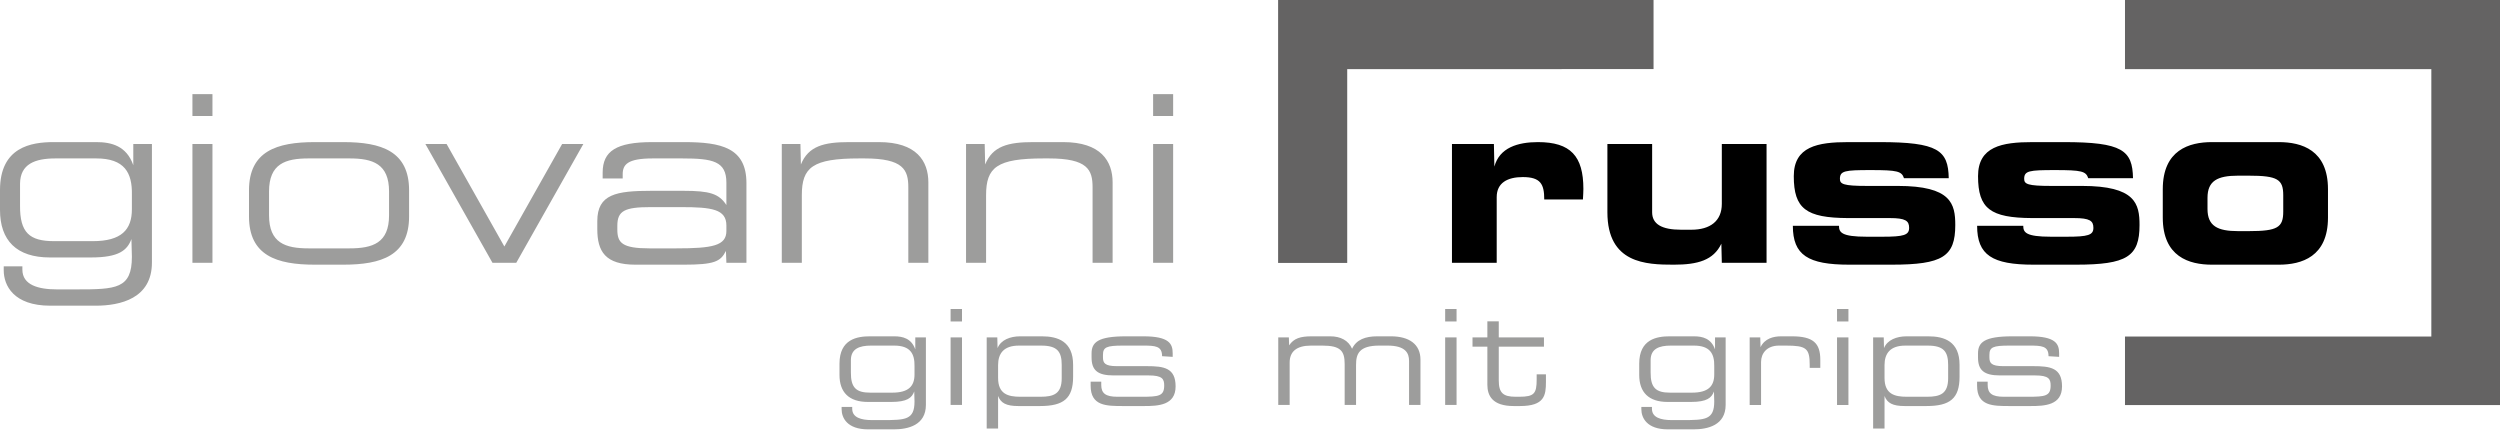
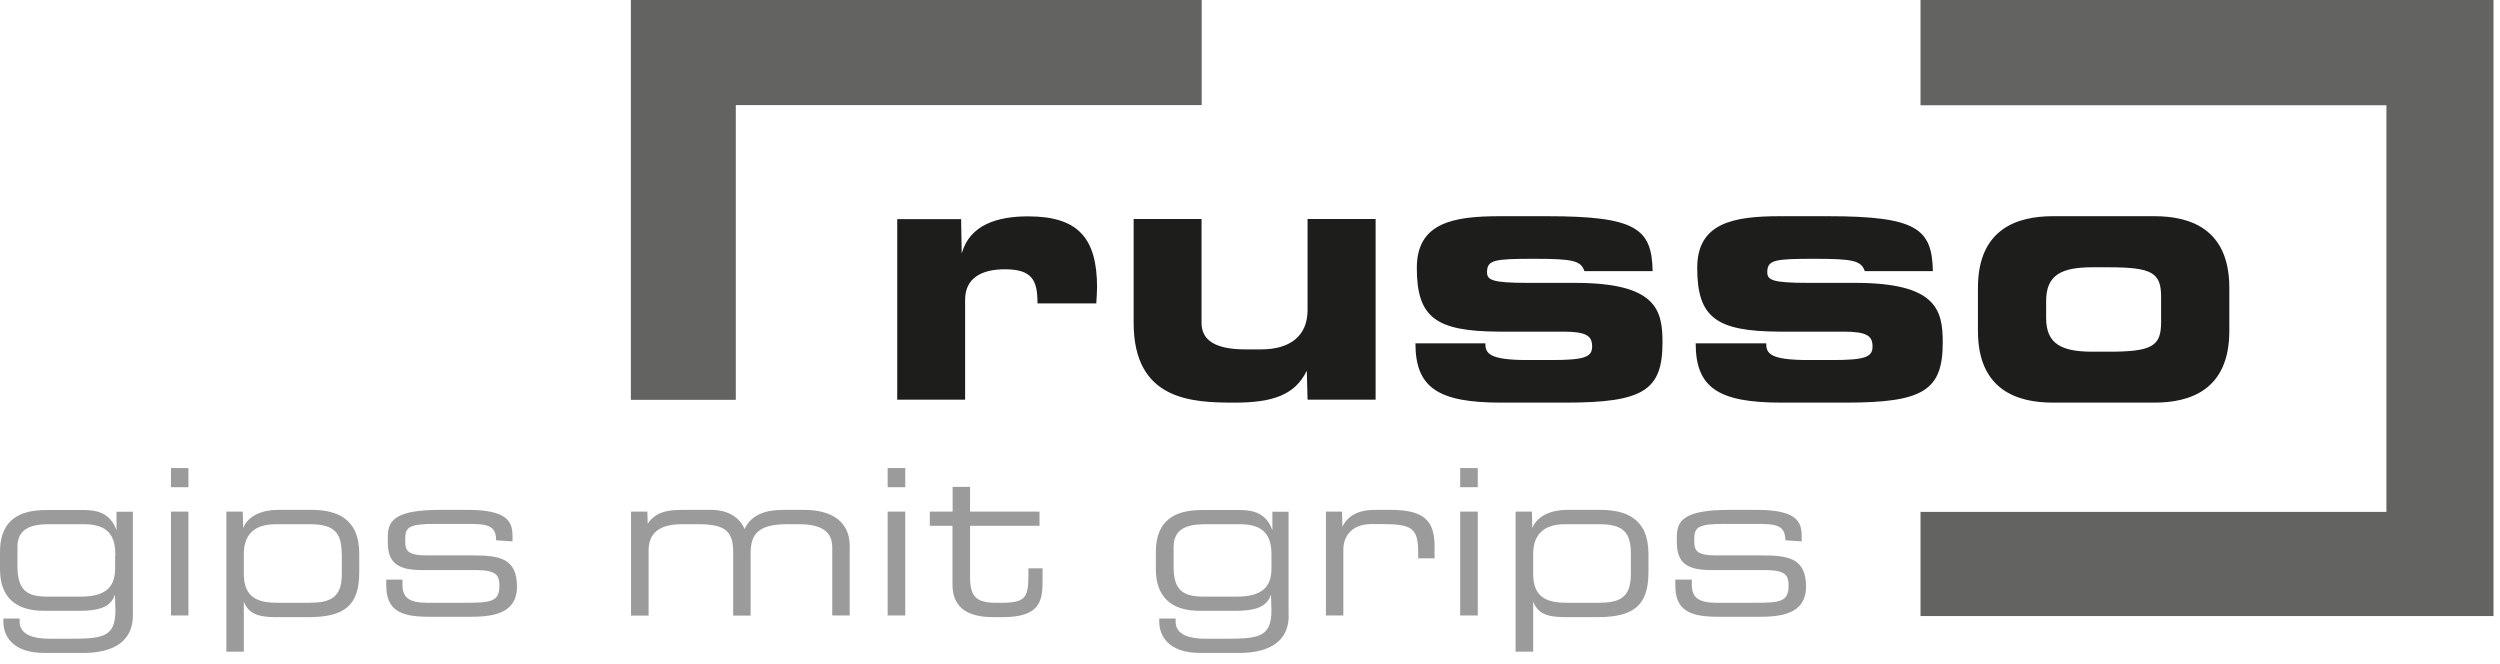
- <svg xmlns="http://www.w3.org/2000/svg" viewBox="0 0 413.183 70.962">
-   <path fill-rule="evenodd" clip-rule="evenodd" d="M364.841 32.692c0-2.812 1.658-3.659 5.047-3.659h1.772c4.775 0 5.699.617 5.699 3.236v2.695c0 2.62-.924 3.235-5.7 3.235h-1.77c-3.39 0-5.048-.847-5.048-3.658v-1.85zm-7.392 3.274c0 6.469 4.351 7.779 8.127 7.779h11.052c3.774 0 8.125-1.31 8.125-7.78v-4.698c0-6.47-4.351-7.78-8.125-7.78h-11.052c-3.776 0-8.127 1.31-8.127 7.78v4.699zm-30.684 1.348c0 4.852 2.502 6.43 9.318 6.43h7.01c8.434 0 10.514-1.347 10.514-6.545 0-3.506-.654-6.471-9.512-6.471h-5.123c-3.851 0-4.43-.309-4.43-1.156 0-1.347.81-1.463 5.084-1.463 4.43 0 5.123.193 5.508 1.348h7.395c-.078-4.622-1.772-5.97-11.438-5.97h-5.162c-5.084 0-9.012.732-9.012 5.623 0 5.392 2.041 6.894 8.936 6.932h6.932c2.619 0 3.197.463 3.197 1.618 0 1.194-.887 1.464-4.39 1.464h-2.62c-4.197 0-4.582-.732-4.582-1.81h-7.625zm-30.455 0c0 4.852 2.504 6.43 9.318 6.43h7.01c8.436 0 10.516-1.347 10.516-6.545 0-3.506-.656-6.471-9.514-6.471h-5.123c-3.85 0-4.428-.309-4.428-1.156 0-1.347.809-1.463 5.084-1.463 4.428 0 5.123.193 5.508 1.348h7.393c-.076-4.622-1.772-5.97-11.438-5.97h-5.16c-5.084 0-9.012.732-9.012 5.623 0 5.392 2.041 6.894 8.936 6.932h6.932c2.619 0 3.195.463 3.195 1.618 0 1.194-.885 1.464-4.39 1.464h-2.62c-4.195 0-4.582-.732-4.582-1.81h-7.625zm-4.346-13.518h-7.394v9.897c0 2.812-1.889 4.275-5.045 4.275h-1.695c-3.235 0-4.776-.963-4.776-2.889V23.796h-7.394v11.283c0 8.473 6.394 8.666 10.974 8.666 3.967 0 6.55-.732 7.86-3.467l.076 3.159h7.394V23.796zm-51.994 19.64h7.395v-10.86c0-2.349 1.771-3.311 4.313-3.311 2.966 0 3.544 1.193 3.544 3.697h6.393c.037-.693.076-1.233.076-1.733 0-5.43-2.117-7.742-7.51-7.742-3.35 0-6.354.925-7.201 4.044l-.078-3.735h-6.932v19.64z" />
-   <path fill-rule="evenodd" clip-rule="evenodd" fill="#9D9D9C" d="M21.798 34.58c0 3.388-1.733 5.276-6.47 5.276H8.936c-4.045 0-5.662-1.388-5.624-5.893v-3.62c.038-3.236 2.465-4.16 5.854-4.16h6.74c4.66 0 5.969 2.35 5.892 6.008v2.388zm3.312-10.784h-3.08V27.3c-1.117-3.196-3.62-3.813-6.124-3.813H8.858c-3.697 0-8.858.81-8.858 7.934v3.274c0 5.045 2.734 7.856 8.242 7.856h6.817c4.621 0 5.969-1.195 6.662-3.042l.077 2.926c0 5.315-2.619 5.393-9.166 5.393H9.398c-3.082 0-5.7-.733-5.7-3.274v-.54H.616v.656c0 2.503 1.616 5.853 7.702 5.853h7.471c4.121 0 9.32-1.194 9.32-7.125V23.796zm6.692 19.64h3.311v-19.64h-3.311v19.64zm0-24.262h3.311v-3.62h-3.311v3.62zm9.351 16.6c0 6.47 4.584 7.97 10.862 7.97h4.736c6.278 0 10.86-1.5 10.86-7.97v-4.315c0-6.47-4.582-7.972-10.86-7.972h-4.736c-6.278 0-10.862 1.503-10.862 7.972v4.314zM64.3 35.58c0 4.583-2.696 5.469-6.547 5.469h-6.74c-3.851 0-6.548-.886-6.548-5.47v-3.928c0-4.583 2.697-5.469 6.548-5.469h6.74c3.851 0 6.547.886 6.547 5.469v3.929zm17.094 7.856h3.928l11.091-19.641h-3.505l-9.55 16.945-9.551-16.945h-3.505l11.092 19.64zm38.66 0h3.312V30.266c0-5.854-4.16-6.779-10.322-6.779h-5.237c-5.932 0-8.204 1.464-8.204 5.045v.963h3.312v-.693c0-1.617.81-2.619 4.968-2.619h4.853c5.084 0 7.317.463 7.317 4.006v3.697c-1.232-1.887-2.773-2.35-7.086-2.35h-5.315c-5.777 0-8.935.54-8.935 5.007v1.309c0 3.698 1.31 5.893 6.316 5.893h7.934c5.084 0 6.123-.5 7.01-2.273l.076 1.965zm0-5.275c0 2.463-2.312 2.888-8.32 2.888h-4.39c-4.544 0-5.315-.925-5.315-3.12v-.616c0-2.465 1.194-3.082 5.47-3.082h5.083c5.083 0 7.471.347 7.471 3.042v.888zm9.154 5.275h3.312V32.269c0-4.622 1.771-6.086 9.513-6.086h.847c6.431 0 7.24 1.887 7.24 4.776v12.478h3.312V30.15c0-3.543-1.964-6.663-8.165-6.663H140.3c-4.12 0-6.7.655-7.933 3.698l-.077-3.39h-3.081v19.642zm30.453 0h3.312V32.269c0-4.622 1.772-6.086 9.513-6.086h.847c6.432 0 7.24 1.887 7.24 4.776v12.478h3.313V30.15c0-3.543-1.964-6.663-8.164-6.663h-4.97c-4.12 0-6.7.655-7.933 3.698l-.076-3.39h-3.082v19.642zm30.917 0h3.311V23.796h-3.311v19.64zm0-24.263h3.311v-3.62h-3.311v3.62zm-39.434 42.72c0 1.928-.986 3.002-3.681 3.002h-3.636c-2.3 0-3.22-.79-3.198-3.352v-2.06c.022-1.84 1.402-2.365 3.33-2.365h3.833c2.65 0 3.395 1.335 3.352 3.418v1.357zm1.883-6.133h-1.753v1.992c-.635-1.816-2.058-2.168-3.482-2.168h-4.008c-2.103 0-5.039.461-5.039 4.514v1.861c0 2.87 1.555 4.47 4.688 4.47h3.877c2.628 0 3.395-.679 3.79-1.731l.044 1.664c0 3.023-1.49 3.066-5.214 3.066h-1.84c-1.753 0-3.242-.416-3.242-1.861v-.307h-1.752v.373c0 1.424.92 3.328 4.381 3.328h4.25c2.343 0 5.3-.677 5.3-4.052V55.76zm4.08 11.17h1.885v-11.17h-1.884v11.17zm0-13.799h1.885v-2.058h-1.884v2.058zm18.365 9.375c0 2.584-1.314 3.067-3.505 3.067h-3.35c-1.994 0-3.659-.438-3.659-3.11V60.34c0-1.927.941-3.22 3.417-3.22h3.746c2.65 0 3.351 1.029 3.351 3.199v2.19zm-12.398 8.324h1.884v-5.388c.438 1.16 1.336 1.666 3.33 1.666h3.592c3.877 0 5.476-1.229 5.476-4.842v-1.97c0-3.858-2.498-4.712-5.17-4.712h-3.57c-1.665 0-3.198.592-3.746 1.95l-.043-1.774h-1.753v15.07zm17.18-7.074c0 3.352 2.607 3.352 5.389 3.352h3.46c2.3 0 5.192-.112 5.192-3.244 0-3.067-1.928-3.35-4.754-3.35h-4.972c-1.97 0-2.278-.525-2.278-1.447v-.416c0-1.27.592-1.533 3.286-1.533h3.285c2.06 0 3.199.045 3.199 1.752l1.752.109v-.59c0-1.578-.591-2.805-4.84-2.805h-2.892c-4.645 0-5.674 1.008-5.674 2.827v.656c0 2.125.986 2.98 3.636 2.98h5.806c2.255 0 2.562.59 2.562 1.664 0 1.752-.898 1.862-3.724 1.862h-4.03c-1.928 0-2.65-.569-2.65-1.95v-.546h-1.753v.68zm31.007 3.174h1.884v-7.008c0-1.797 1.118-2.804 3.526-2.804h1.885c3 0 3.68.877 3.68 3.045v6.767h1.883v-6.613c0-1.797.46-3.2 3.856-3.2h1.335c3.001 0 3.57 1.249 3.57 2.542v7.271h1.885v-7.49c0-2.541-1.863-3.856-4.884-3.856h-2.279c-1.927 0-3.439.547-4.14 2.059-.592-1.379-1.906-2.059-3.614-2.059h-3.045c-1.885 0-2.958.329-3.746 1.49l-.044-1.314h-1.752v11.17zm27.586 0h1.883v-11.17h-1.883v11.17zm0-13.799h1.883v-2.058h-1.883v2.058zm6.974 10.45c0 1.816.833 3.527 4.358 3.527h1.03c4.076 0 4.294-1.775 4.294-4.01v-1.226h-1.533v.831c0 2.344-.394 2.87-2.891 2.87h-.593c-2.059 0-2.781-.635-2.781-2.715v-5.565h7.47v-1.533h-7.47v-2.65h-1.884v2.65h-2.454v1.533h2.454v6.288zm80.938.175c0 3.352 2.606 3.352 5.389 3.352h3.459c2.3 0 5.191-.112 5.191-3.244 0-3.067-1.925-3.35-4.752-3.35h-4.972c-1.973 0-2.278-.525-2.278-1.447v-.416c0-1.27.592-1.533 3.286-1.533h3.285c2.06 0 3.199.045 3.199 1.752l1.752.109v-.59c0-1.578-.592-2.805-4.842-2.805h-2.89c-4.643 0-5.674 1.008-5.674 2.827v.656c0 2.125.986 2.98 3.636 2.98h5.805c2.256 0 2.562.59 2.562 1.664 0 1.752-.898 1.862-3.724 1.862h-4.03c-1.927 0-2.652-.569-2.652-1.95v-.546h-1.75v.68zm-17.181 7.074h1.884v-5.388c.438 1.16 1.336 1.666 3.33 1.666h3.592c3.877 0 5.477-1.229 5.477-4.842v-1.97c0-3.858-2.498-4.712-5.17-4.712h-3.57c-1.666 0-3.198.592-3.747 1.95l-.042-1.774h-1.754v15.07zm12.398-8.324c0 2.584-1.314 3.067-3.504 3.067h-3.351c-1.995 0-3.659-.438-3.659-3.11V60.34c0-1.927.942-3.22 3.418-3.22h3.744c2.65 0 3.352 1.029 3.352 3.199v2.19zm-18.363-9.375h1.883v-2.058h-1.883v2.058zm0 13.8h1.883v-11.17h-1.883v11.17zm-14.44 0h1.883v-7.097c0-1.445.965-2.716 2.96-2.716h1.16c3.35 0 3.92.44 3.92 3.199v.48h1.751v-1.334c0-2.74-1.16-3.879-4.687-3.879h-1.774c-1.29 0-2.717.352-3.418 1.797l-.043-1.62h-1.752v11.17zm-3.97-11.17h-1.754v1.991c-.635-1.816-2.059-2.168-3.483-2.168h-4.008c-2.103 0-5.039.461-5.039 4.514v1.861c0 2.87 1.555 4.47 4.69 4.47h3.875c2.63 0 3.396-.679 3.79-1.731l.044 1.664c0 3.023-1.488 3.066-5.213 3.066h-1.84c-1.754 0-3.242-.416-3.242-1.861v-.307h-1.752v.373c0 1.424.92 3.328 4.38 3.328h4.249c2.346 0 5.303-.677 5.303-4.052V55.76zm-1.885 6.132c0 1.928-.986 3.002-3.68 3.002h-3.637c-2.3 0-3.22-.79-3.197-3.352v-2.06c.022-1.84 1.4-2.365 3.33-2.365h3.832c2.65 0 3.397 1.335 3.352 3.418v1.357z" />
-   <path fill-rule="evenodd" clip-rule="evenodd" fill="#646363" d="M273.287 11.42l-50.628.001v32.032h-11.422V0h62.05zM351.203.005h61.98v66.942h-61.98V55.625h50.632v-44.2h-50.632z" />
+ <svg xmlns="http://www.w3.org/2000/svg" width="162" height="43" viewBox="0 0 162 43" fill="none">
+   <path fill-rule="evenodd" clip-rule="evenodd" d="M132.59 19.5C132.59 17.82 133.58 17.32 135.59 17.32H136.65C139.49 17.32 140.04 17.69 140.04 19.25V20.86C140.04 22.42 139.49 22.79 136.65 22.79H135.59C133.58 22.79 132.59 22.28 132.59 20.61V19.51V19.5ZM128.17 21.45C128.17 25.31 130.77 26.09 133.02 26.09H139.61C141.86 26.09 144.46 25.31 144.46 21.45V18.65C144.46 14.79 141.87 14.01 139.61 14.01H133.02C130.77 14.01 128.17 14.79 128.17 18.65V21.45ZM109.88 22.25C109.88 25.14 111.37 26.09 115.44 26.09H119.62C124.65 26.09 125.89 25.29 125.89 22.19C125.89 20.1 125.5 18.33 120.22 18.33H117.16C114.86 18.33 114.52 18.15 114.52 17.64C114.52 16.84 115 16.77 117.55 16.77C120.1 16.77 120.6 16.89 120.84 17.57H125.25C125.2 14.81 124.19 14.01 118.43 14.01H115.35C112.32 14.01 109.98 14.44 109.98 17.36C109.98 20.57 111.2 21.47 115.3 21.49H119.44C121 21.49 121.34 21.77 121.34 22.46C121.34 23.15 120.82 23.33 118.73 23.33H117.17C114.67 23.33 114.45 22.89 114.45 22.25H109.88ZM91.72 22.25C91.72 25.14 93.21 26.09 97.28 26.09H101.46C106.5 26.09 107.73 25.29 107.73 22.19C107.73 20.1 107.35 18.33 102.06 18.33H99C96.71 18.33 96.36 18.15 96.36 17.64C96.36 16.84 96.84 16.77 99.39 16.77C101.94 16.77 102.44 16.89 102.67 17.57H107.09C107.04 14.81 106.02 14.01 100.26 14.01H97.18C94.15 14.01 91.81 14.44 91.81 17.36C91.81 20.57 93.03 21.47 97.13 21.49H101.26C102.83 21.49 103.17 21.77 103.17 22.46C103.17 23.15 102.63 23.33 100.55 23.33H98.98C96.48 23.33 96.25 22.89 96.25 22.25H91.7H91.72ZM89.14 14.19H84.73V20.09C84.73 21.77 83.6 22.64 81.72 22.64H80.71C78.78 22.64 77.86 22.07 77.86 20.92V14.19H73.46V20.92C73.46 25.97 77.27 26.09 80 26.09C82.36 26.09 83.9 25.65 84.68 24.02L84.73 25.9H89.14V14.19ZM58.13 25.9H62.54V19.42C62.54 18.02 63.61 17.45 65.11 17.45C66.89 17.45 67.23 18.16 67.23 19.66H71.04C71.06 19.25 71.09 18.92 71.09 18.63C71.09 15.39 69.83 14.02 66.62 14.02C64.62 14.02 62.83 14.57 62.32 16.43L62.28 14.2H58.14V25.91H58.13V25.9Z" fill="#1D1D1B" />
+   <path fill-rule="evenodd" clip-rule="evenodd" d="M11.08 30.33H12.21V31.57H11.08V30.33ZM57.52 31.57H58.66V30.33H57.52V31.57ZM7.47 36.03C7.5 34.77 7.05 33.97 5.45 33.97H3.14C1.97 33.97 1.15 34.29 1.13 35.4V36.64C1.13 38.19 1.67 38.66 3.05 38.66H5.25C6.87 38.66 7.46 38.01 7.46 36.85V36.03H7.47ZM8.61 39.87C8.61 41.9 6.82 42.31 5.42 42.31H2.86C0.77 42.31 0.22 41.16 0.22 40.3V40.08H1.27V40.27C1.27 41.14 2.17 41.39 3.23 41.39H4.34C6.59 41.39 7.48 41.36 7.48 39.54L7.45 38.54C7.21 39.17 6.75 39.58 5.16 39.58H2.83C0.94 39.58 0 38.62 0 36.89V35.77C0 33.32 1.77 33.05 3.03 33.05H5.45C6.31 33.05 7.16 33.26 7.55 34.36V33.16H8.61V39.88V39.87ZM11.08 33.15H12.21V39.88H11.08V33.15ZM22.14 35.9C22.14 34.59 21.72 33.97 20.12 33.97H17.86C16.37 33.97 15.8 34.75 15.8 35.91V37.19C15.8 38.8 16.8 39.06 18.02 39.06H20.03C21.35 39.06 22.15 38.77 22.15 37.21V35.89H22.14V35.9ZM14.67 33.15H15.73L15.76 34.22C16.08 33.4 17.01 33.04 18.02 33.04H20.17C21.78 33.04 23.28 33.56 23.28 35.88V37.07C23.28 39.25 22.32 39.99 19.98 39.99H17.81C16.61 39.99 16.06 39.68 15.8 38.98V42.23H14.67V33.15ZM25.02 37.56H26.08V37.89C26.08 38.72 26.51 39.06 27.68 39.06H30.11C31.82 39.06 32.36 39 32.36 37.94C32.36 37.29 32.17 36.94 30.82 36.94H27.32C25.72 36.94 25.13 36.42 25.13 35.14V34.74C25.13 33.65 25.75 33.04 28.55 33.04H30.29C32.85 33.04 33.21 33.78 33.21 34.73V35.08L32.15 35.01C32.15 33.98 31.46 33.95 30.22 33.95H28.24C26.62 33.95 26.26 34.11 26.26 34.87V35.12C26.26 35.68 26.44 35.99 27.63 35.99H30.63C32.34 35.99 33.5 36.16 33.5 38.01C33.5 39.86 31.76 39.97 30.36 39.97H28.28C26.6 39.97 25.03 39.97 25.03 37.95V37.54V37.56H25.02ZM40.89 33.15H41.95L41.97 33.94C42.45 33.24 43.09 33.04 44.22 33.04H46.06C47.1 33.04 47.88 33.45 48.25 34.28C48.67 33.37 49.58 33.04 50.74 33.04H52.11C53.93 33.04 55.06 33.83 55.06 35.37V39.88H53.93V35.5C53.93 34.72 53.59 33.97 51.78 33.97H50.97C48.92 33.97 48.64 34.81 48.64 35.9V39.89H47.51V35.81C47.51 34.51 47.1 33.97 45.29 33.97H44.16C42.7 33.97 42.03 34.58 42.03 35.66V39.89H40.89V33.16V33.15ZM57.52 33.15H58.66V39.88H57.52V33.15ZM61.73 34.07H60.25V33.15H61.73V31.55H62.86V33.15H67.36V34.07H62.86V37.42C62.86 38.68 63.29 39.06 64.54 39.06H64.89C66.4 39.06 66.64 38.75 66.64 37.33V36.83H67.56V37.57C67.56 38.92 67.43 39.99 64.98 39.99H64.35C62.22 39.99 61.72 38.96 61.72 37.86V34.07H61.73ZM108.57 37.56H109.63V37.89C109.63 38.72 110.07 39.06 111.23 39.06H113.66C115.37 39.06 115.9 39 115.9 37.94C115.9 37.29 115.72 36.94 114.36 36.94H110.86C109.26 36.94 108.66 36.42 108.66 35.14V34.74C108.66 33.65 109.28 33.04 112.08 33.04H113.83C116.39 33.04 116.75 33.78 116.75 34.73V35.08L115.69 35.01C115.69 33.98 115.01 33.95 113.76 33.95H111.78C110.16 33.95 109.79 34.11 109.79 34.87V35.12C109.79 35.68 109.98 35.99 111.17 35.99H114.17C115.87 35.99 117.03 36.16 117.03 38.01C117.03 39.86 115.28 39.97 113.9 39.97H111.81C110.14 39.97 108.56 39.97 108.56 37.95V37.54V37.56H108.57ZM98.21 33.15H99.27L99.29 34.22C99.63 33.4 100.55 33.04 101.55 33.04H103.7C105.31 33.04 106.82 33.56 106.82 35.88V37.07C106.82 39.25 105.85 39.99 103.52 39.99H101.35C100.15 39.99 99.61 39.68 99.35 38.98V42.23H98.21V33.15ZM105.68 35.9C105.68 34.59 105.27 33.97 103.67 33.97H101.41C99.92 33.97 99.35 34.75 99.35 35.91V37.19C99.35 38.8 100.35 39.06 101.55 39.06H103.58C104.9 39.06 105.68 38.77 105.68 37.21V35.89V35.9ZM94.62 30.33H95.76V31.57H94.62V30.33ZM94.62 33.15H95.76V39.88H94.62V33.15ZM85.91 33.15H86.96L86.99 34.13C87.41 33.26 88.28 33.04 89.06 33.04H90.13C92.25 33.04 92.96 33.73 92.96 35.38V36.18H91.9V35.89C91.9 34.23 91.55 33.96 89.53 33.96H88.84C87.63 33.96 87.05 34.73 87.05 35.6V39.88H85.92V33.15H85.91ZM83.51 39.87C83.51 41.9 81.73 42.31 80.32 42.31H77.76C75.68 42.31 75.12 41.16 75.12 40.3V40.08H76.18V40.27C76.18 41.14 77.07 41.39 78.13 41.39H79.24C81.48 41.39 82.39 41.36 82.39 39.54L82.36 38.54C82.12 39.17 81.66 39.58 80.07 39.58H77.73C75.84 39.58 74.9 38.62 74.9 36.89V35.77C74.9 33.32 76.67 33.05 77.94 33.05H80.35C81.22 33.05 82.07 33.26 82.45 34.36V33.16H83.5V39.88L83.51 39.87ZM82.39 36.03C82.42 34.77 81.96 33.97 80.36 33.97H78.06C76.89 33.97 76.07 34.29 76.05 35.4V36.64C76.03 38.19 76.59 38.66 77.98 38.66H80.17C81.79 38.66 82.39 38.01 82.39 36.85V36.03Z" fill="#9C9B9B" />
+   <path fill-rule="evenodd" clip-rule="evenodd" d="M77.87 6.81H47.68V25.91H40.88V0H77.87V6.81Z" fill="#636362" />
+   <path fill-rule="evenodd" clip-rule="evenodd" d="M124.45 0H161.58V39.92H124.45V33.17H154.64V6.82H124.45V0Z" fill="#636362" />
</svg>
